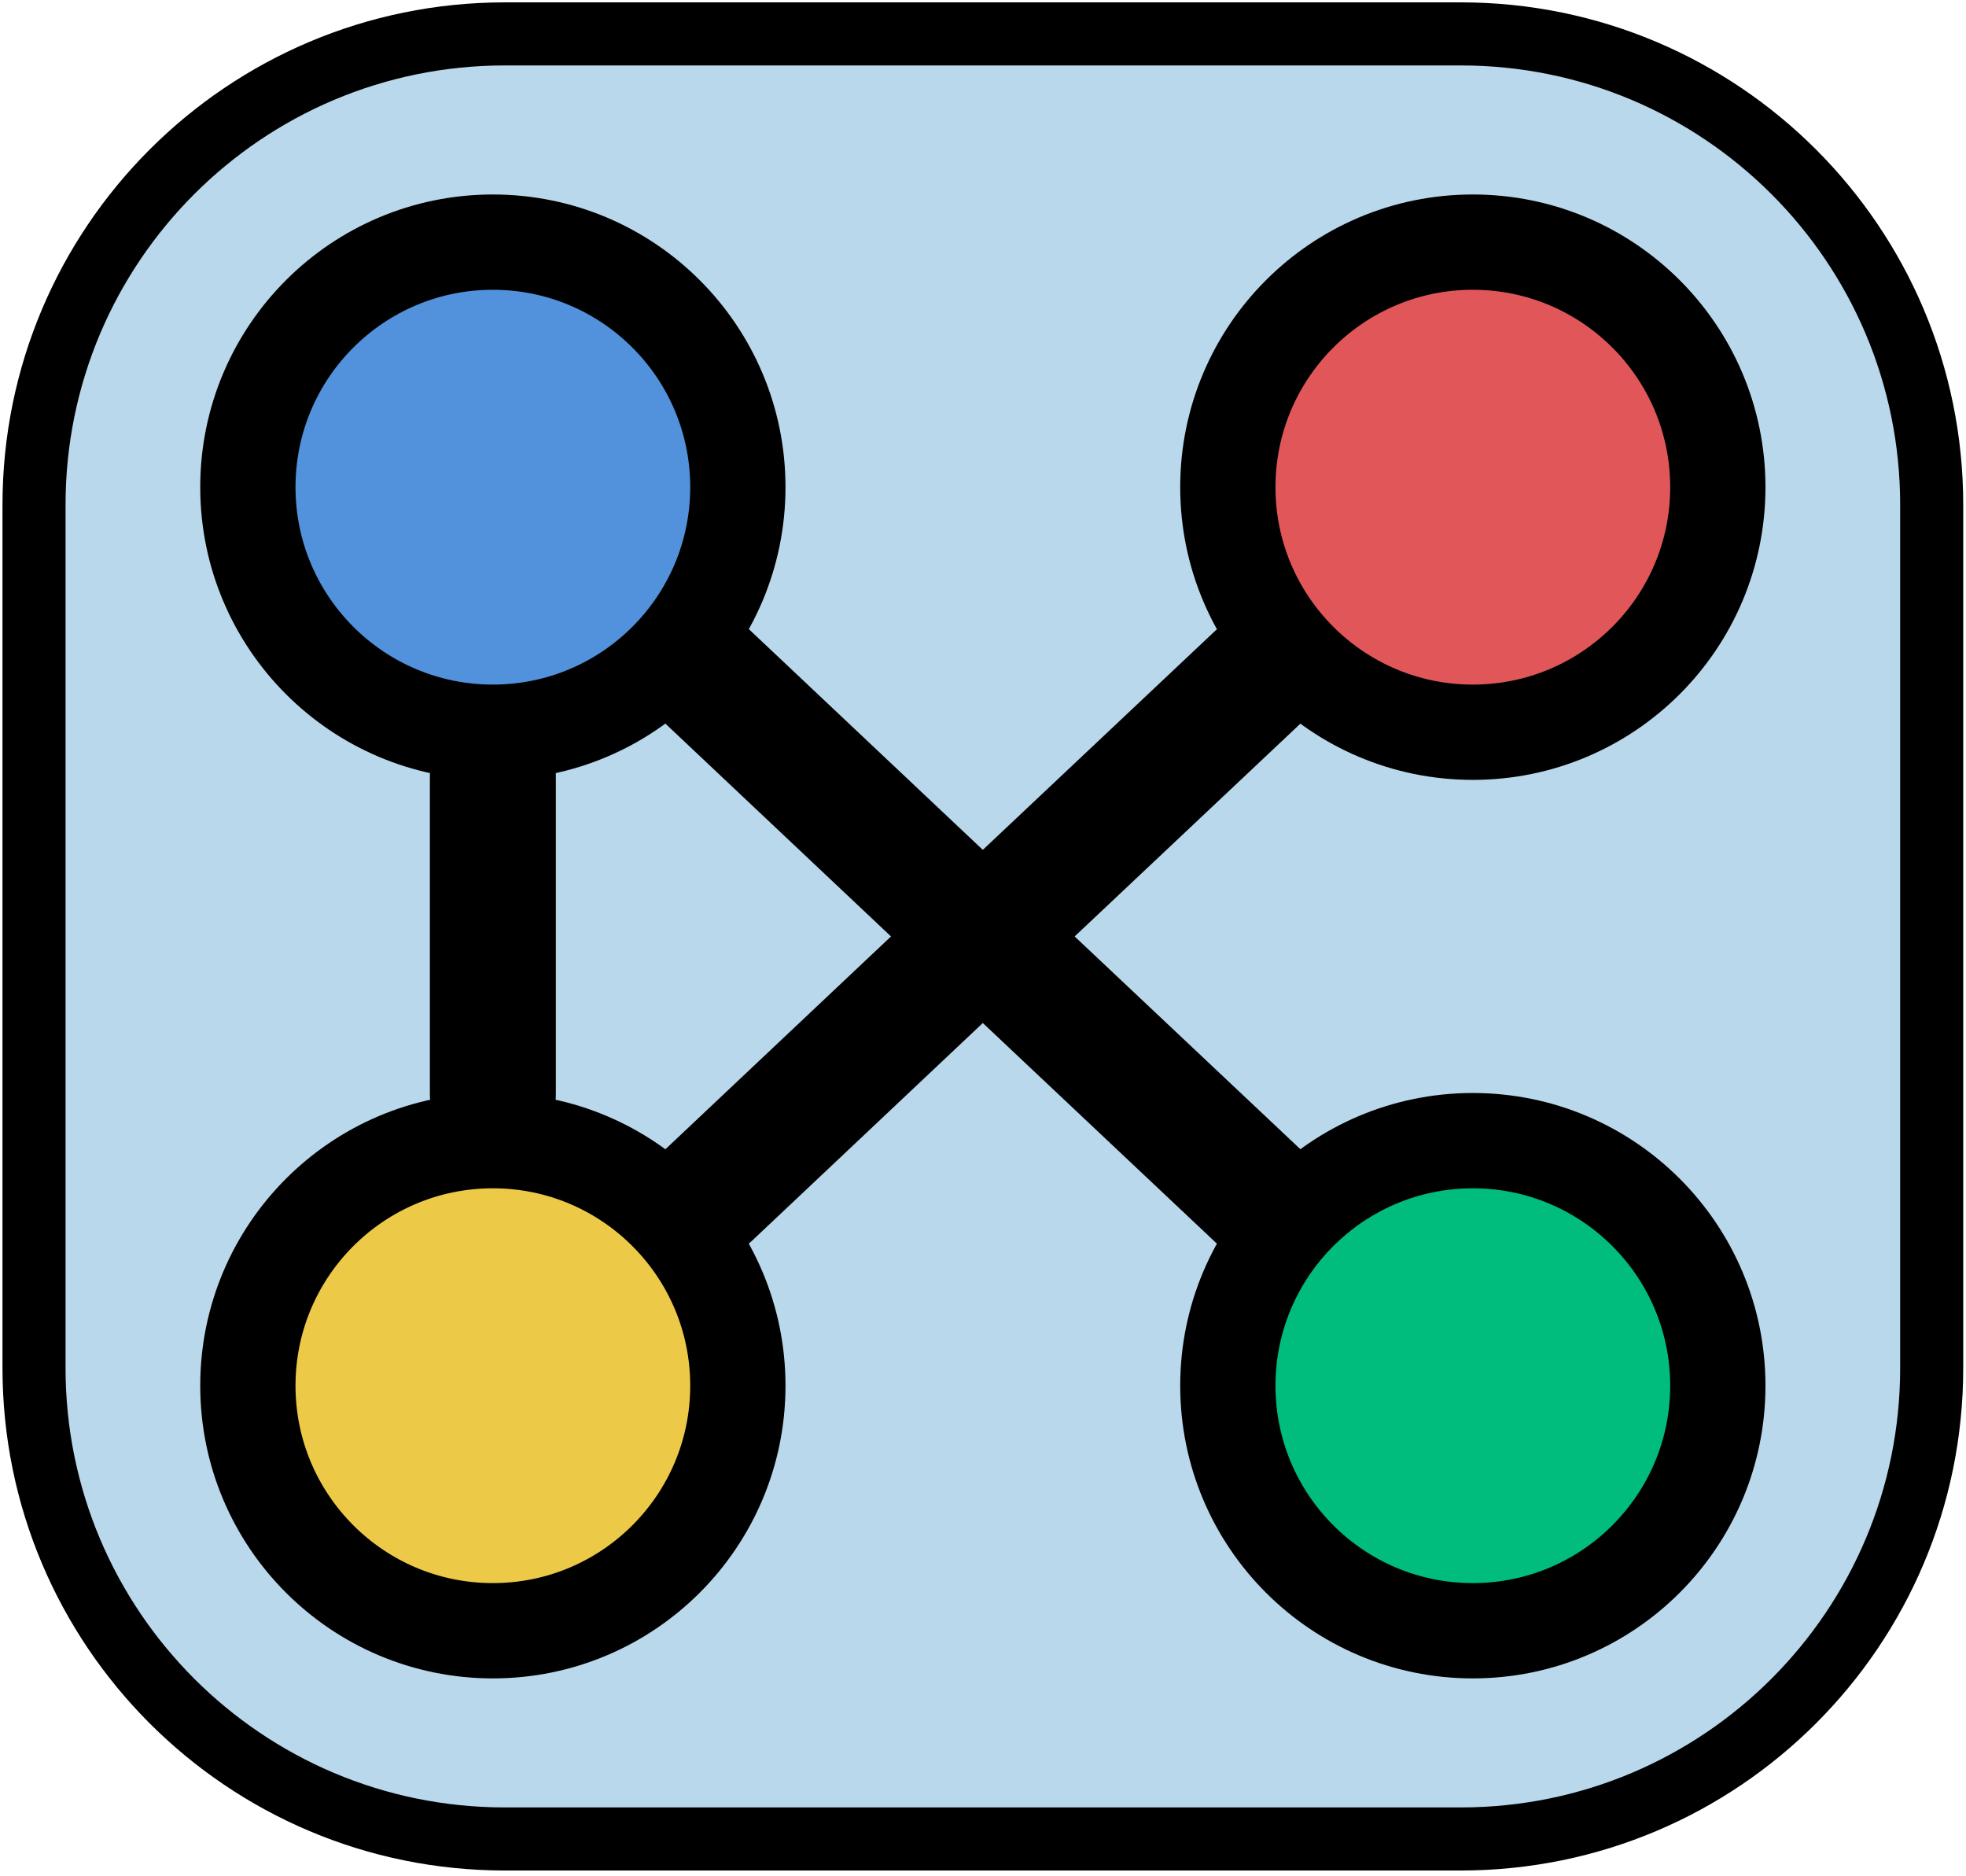
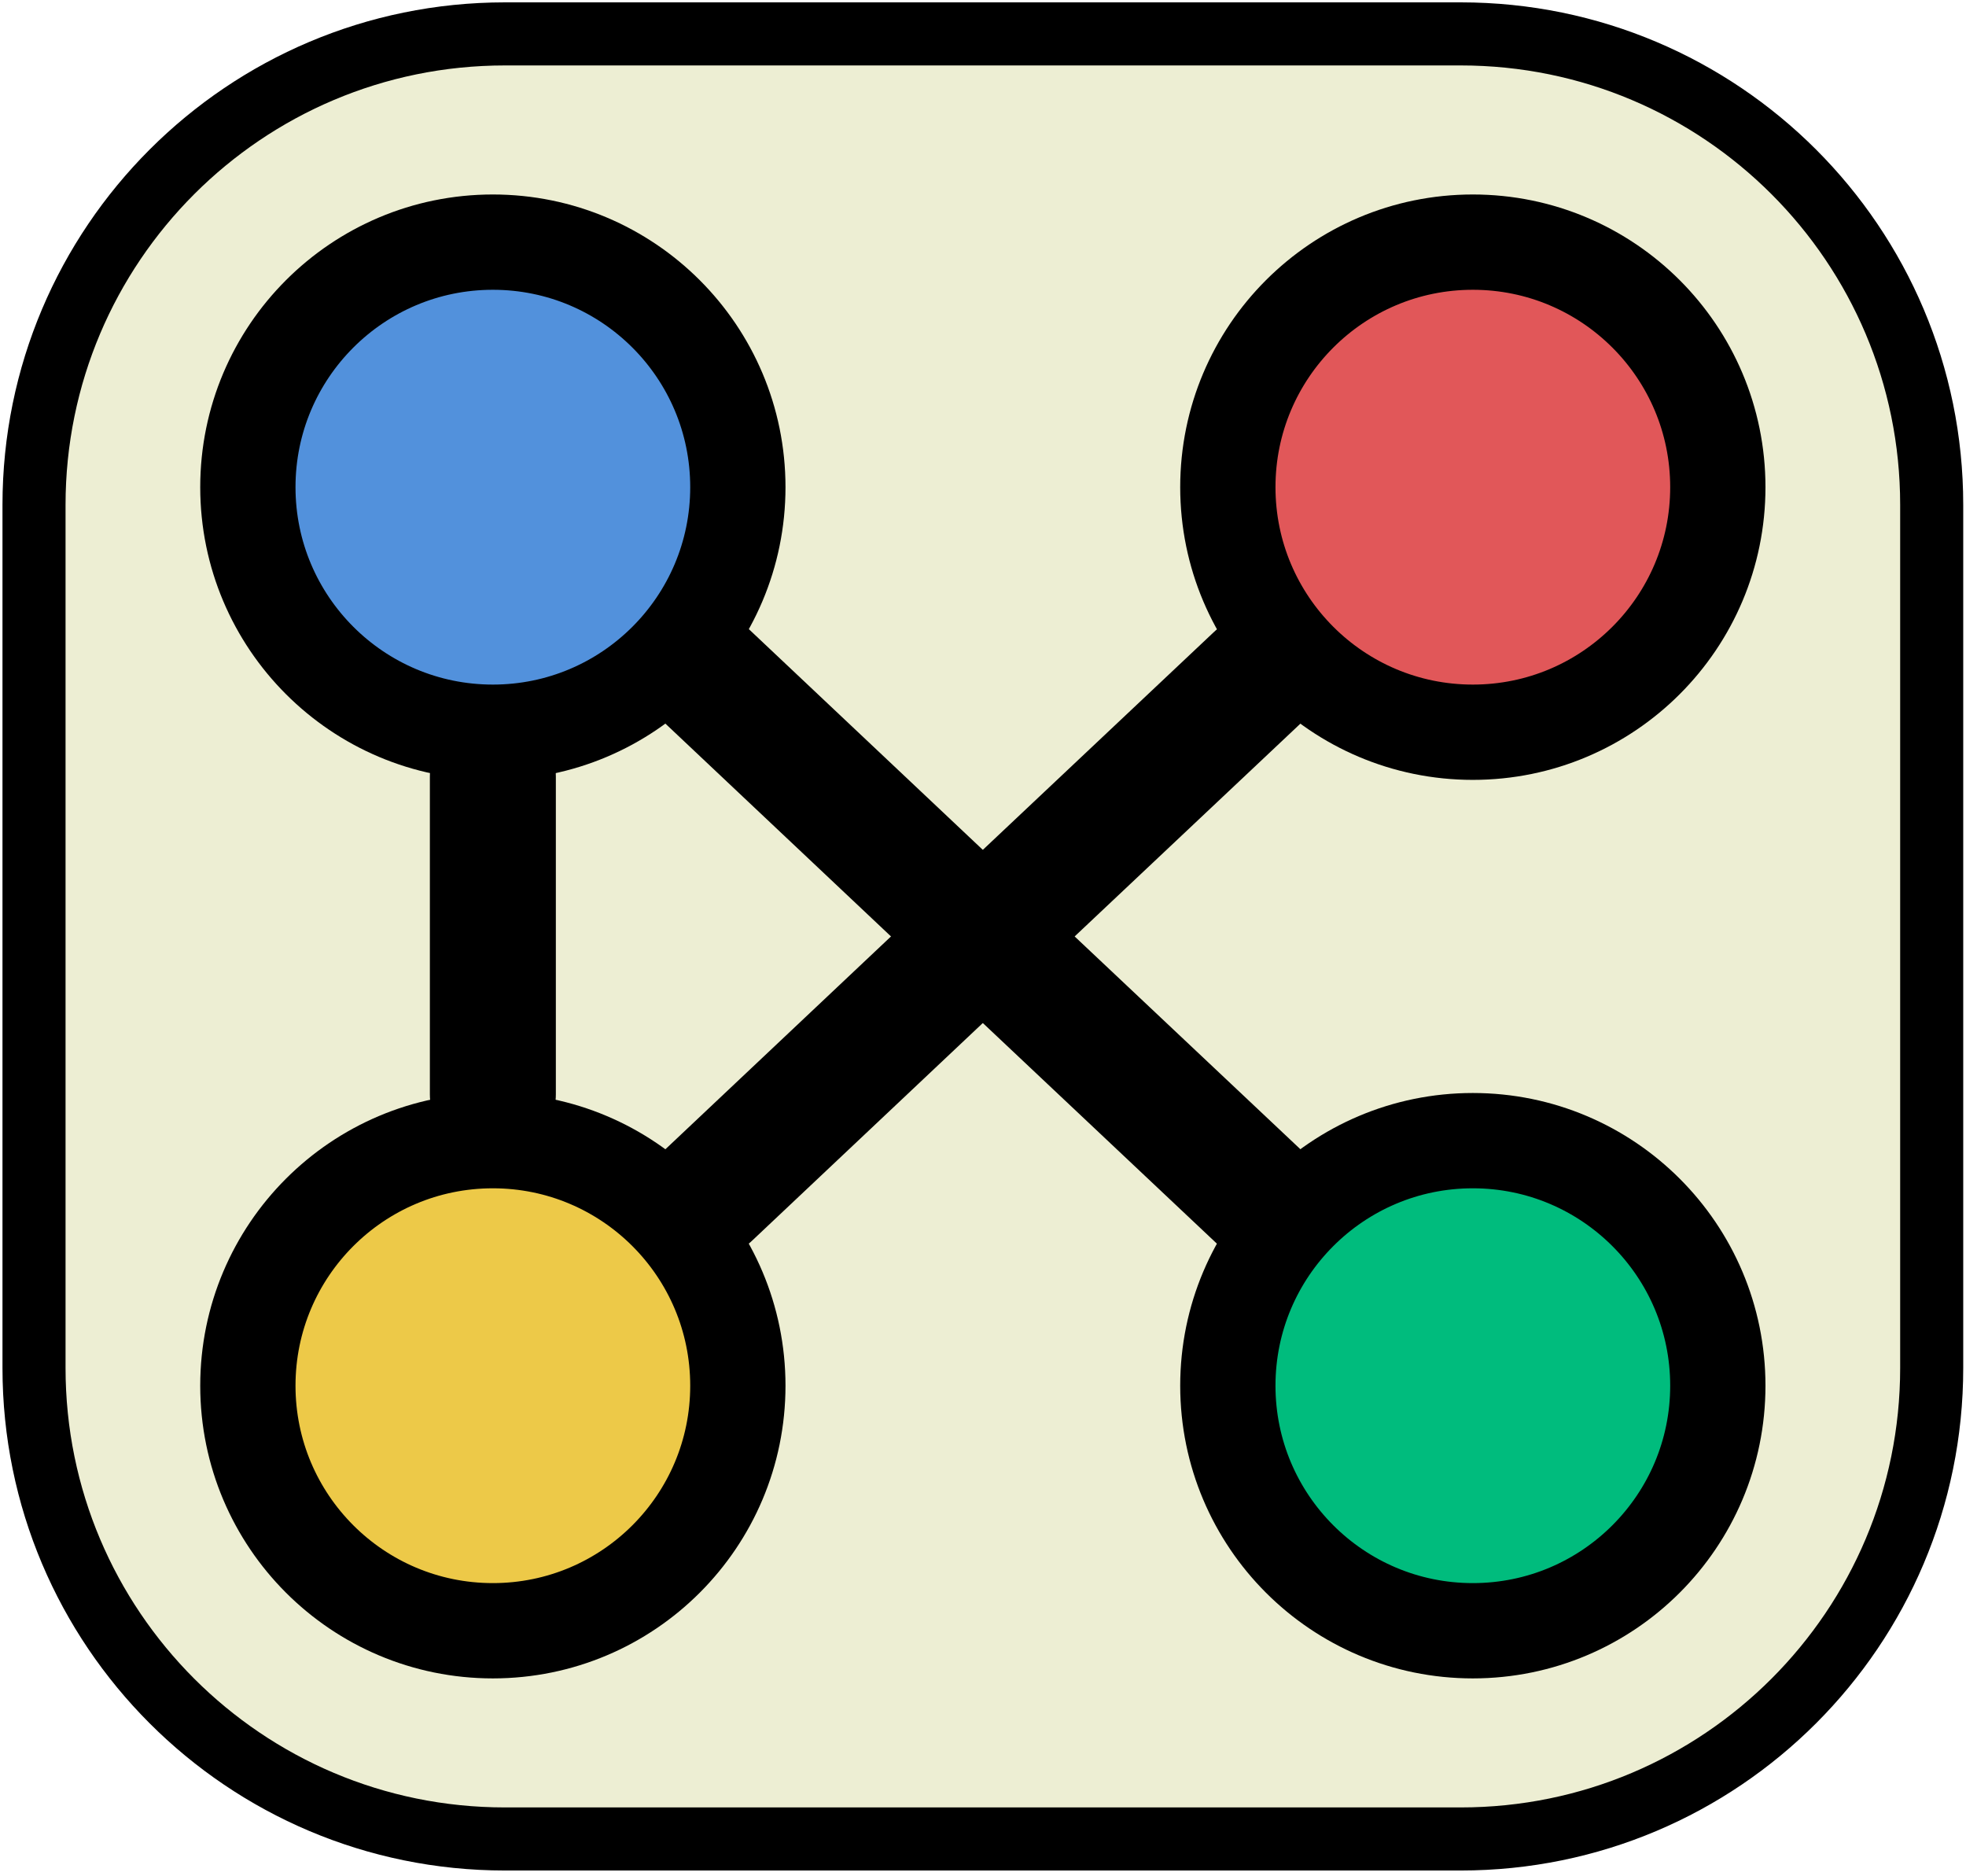
<svg xmlns="http://www.w3.org/2000/svg" width="100%" height="100%" viewBox="0 0 130 124" version="1.1" xml:space="preserve" style="fill-rule:evenodd;clip-rule:evenodd;stroke-linejoin:round;stroke-miterlimit:2;">
  <rect id="Artboard1" x="0" y="0" width="129.971" height="123.869" style="fill:none;" />
  <g id="graph0">
-     <path d="M33.388,121.572c-17.198,0 -31.139,-13.941 -31.139,-31.138l0,-57.055c0,-17.197 13.941,-31.138 31.139,-31.138l63.205,0c17.198,0 31.139,13.941 31.139,31.138l-0,57.055c-0,17.197 -13.941,31.138 -31.139,31.138l-63.205,0Z" style="fill:#bad8eb;fill-rule:nonzero;stroke:#000;stroke-width:4.17px;" />
+     <path d="M33.388,121.572c-17.198,0 -31.139,-13.941 -31.139,-31.138l0,-57.055c0,-17.197 13.941,-31.138 31.139,-31.138l63.205,0c17.198,0 31.139,13.941 31.139,31.138l-0,57.055c-0,17.197 -13.941,31.138 -31.139,31.138l-63.205,0Z" style="fill:#edeed3;fill-rule:nonzero;stroke:#000;stroke-width:4.17px;" />
    <g id="node:e">
      <circle cx="97.39" cy="32.207" r="16.2" style="fill:#e15759;stroke:#000;stroke-width:6.3px;stroke-linejoin:miter;stroke-miterlimit:4;" />
    </g>
    <g id="arrow:b--g:2">
      <path d="M46.855,44.807c10.683,10.08 25.605,24.147 36.297,34.218" style="fill:none;fill-rule:nonzero;stroke:#000;stroke-width:8.33px;stroke-linecap:square;stroke-linejoin:miter;stroke-miterlimit:4;" />
    </g>
    <g id="node:h">
      <circle cx="32.59" cy="91.607" r="16.2" style="fill:#edc948;stroke:#000;stroke-width:6.3px;stroke-linejoin:miter;stroke-miterlimit:4;" />
    </g>
    <g id="arrow:b--h:1">
      <path d="M32.59,51.341l0,21.006" style="fill:none;fill-rule:nonzero;stroke:#000;stroke-width:8.33px;stroke-linecap:round;stroke-linejoin:miter;stroke-miterlimit:4;" />
    </g>
    <g id="arrow:h--e:3">
      <path d="M46.855,79.007c10.683,-10.08 25.605,-24.147 36.297,-34.218" style="fill:none;fill-rule:nonzero;stroke:#000;stroke-width:8.33px;stroke-linecap:round;stroke-linejoin:miter;stroke-miterlimit:4;" />
    </g>
    <g id="node:b">
      <circle cx="32.59" cy="32.207" r="16.2" style="fill:#5291dc;stroke:#000;stroke-width:6.3px;stroke-linejoin:miter;stroke-miterlimit:4;" />
    </g>
    <g id="node:g">
      <circle cx="97.39" cy="91.607" r="16.2" style="fill:#00bc7d;stroke:#000;stroke-width:6.3px;stroke-linejoin:miter;stroke-miterlimit:4;" />
    </g>
  </g>
</svg>
